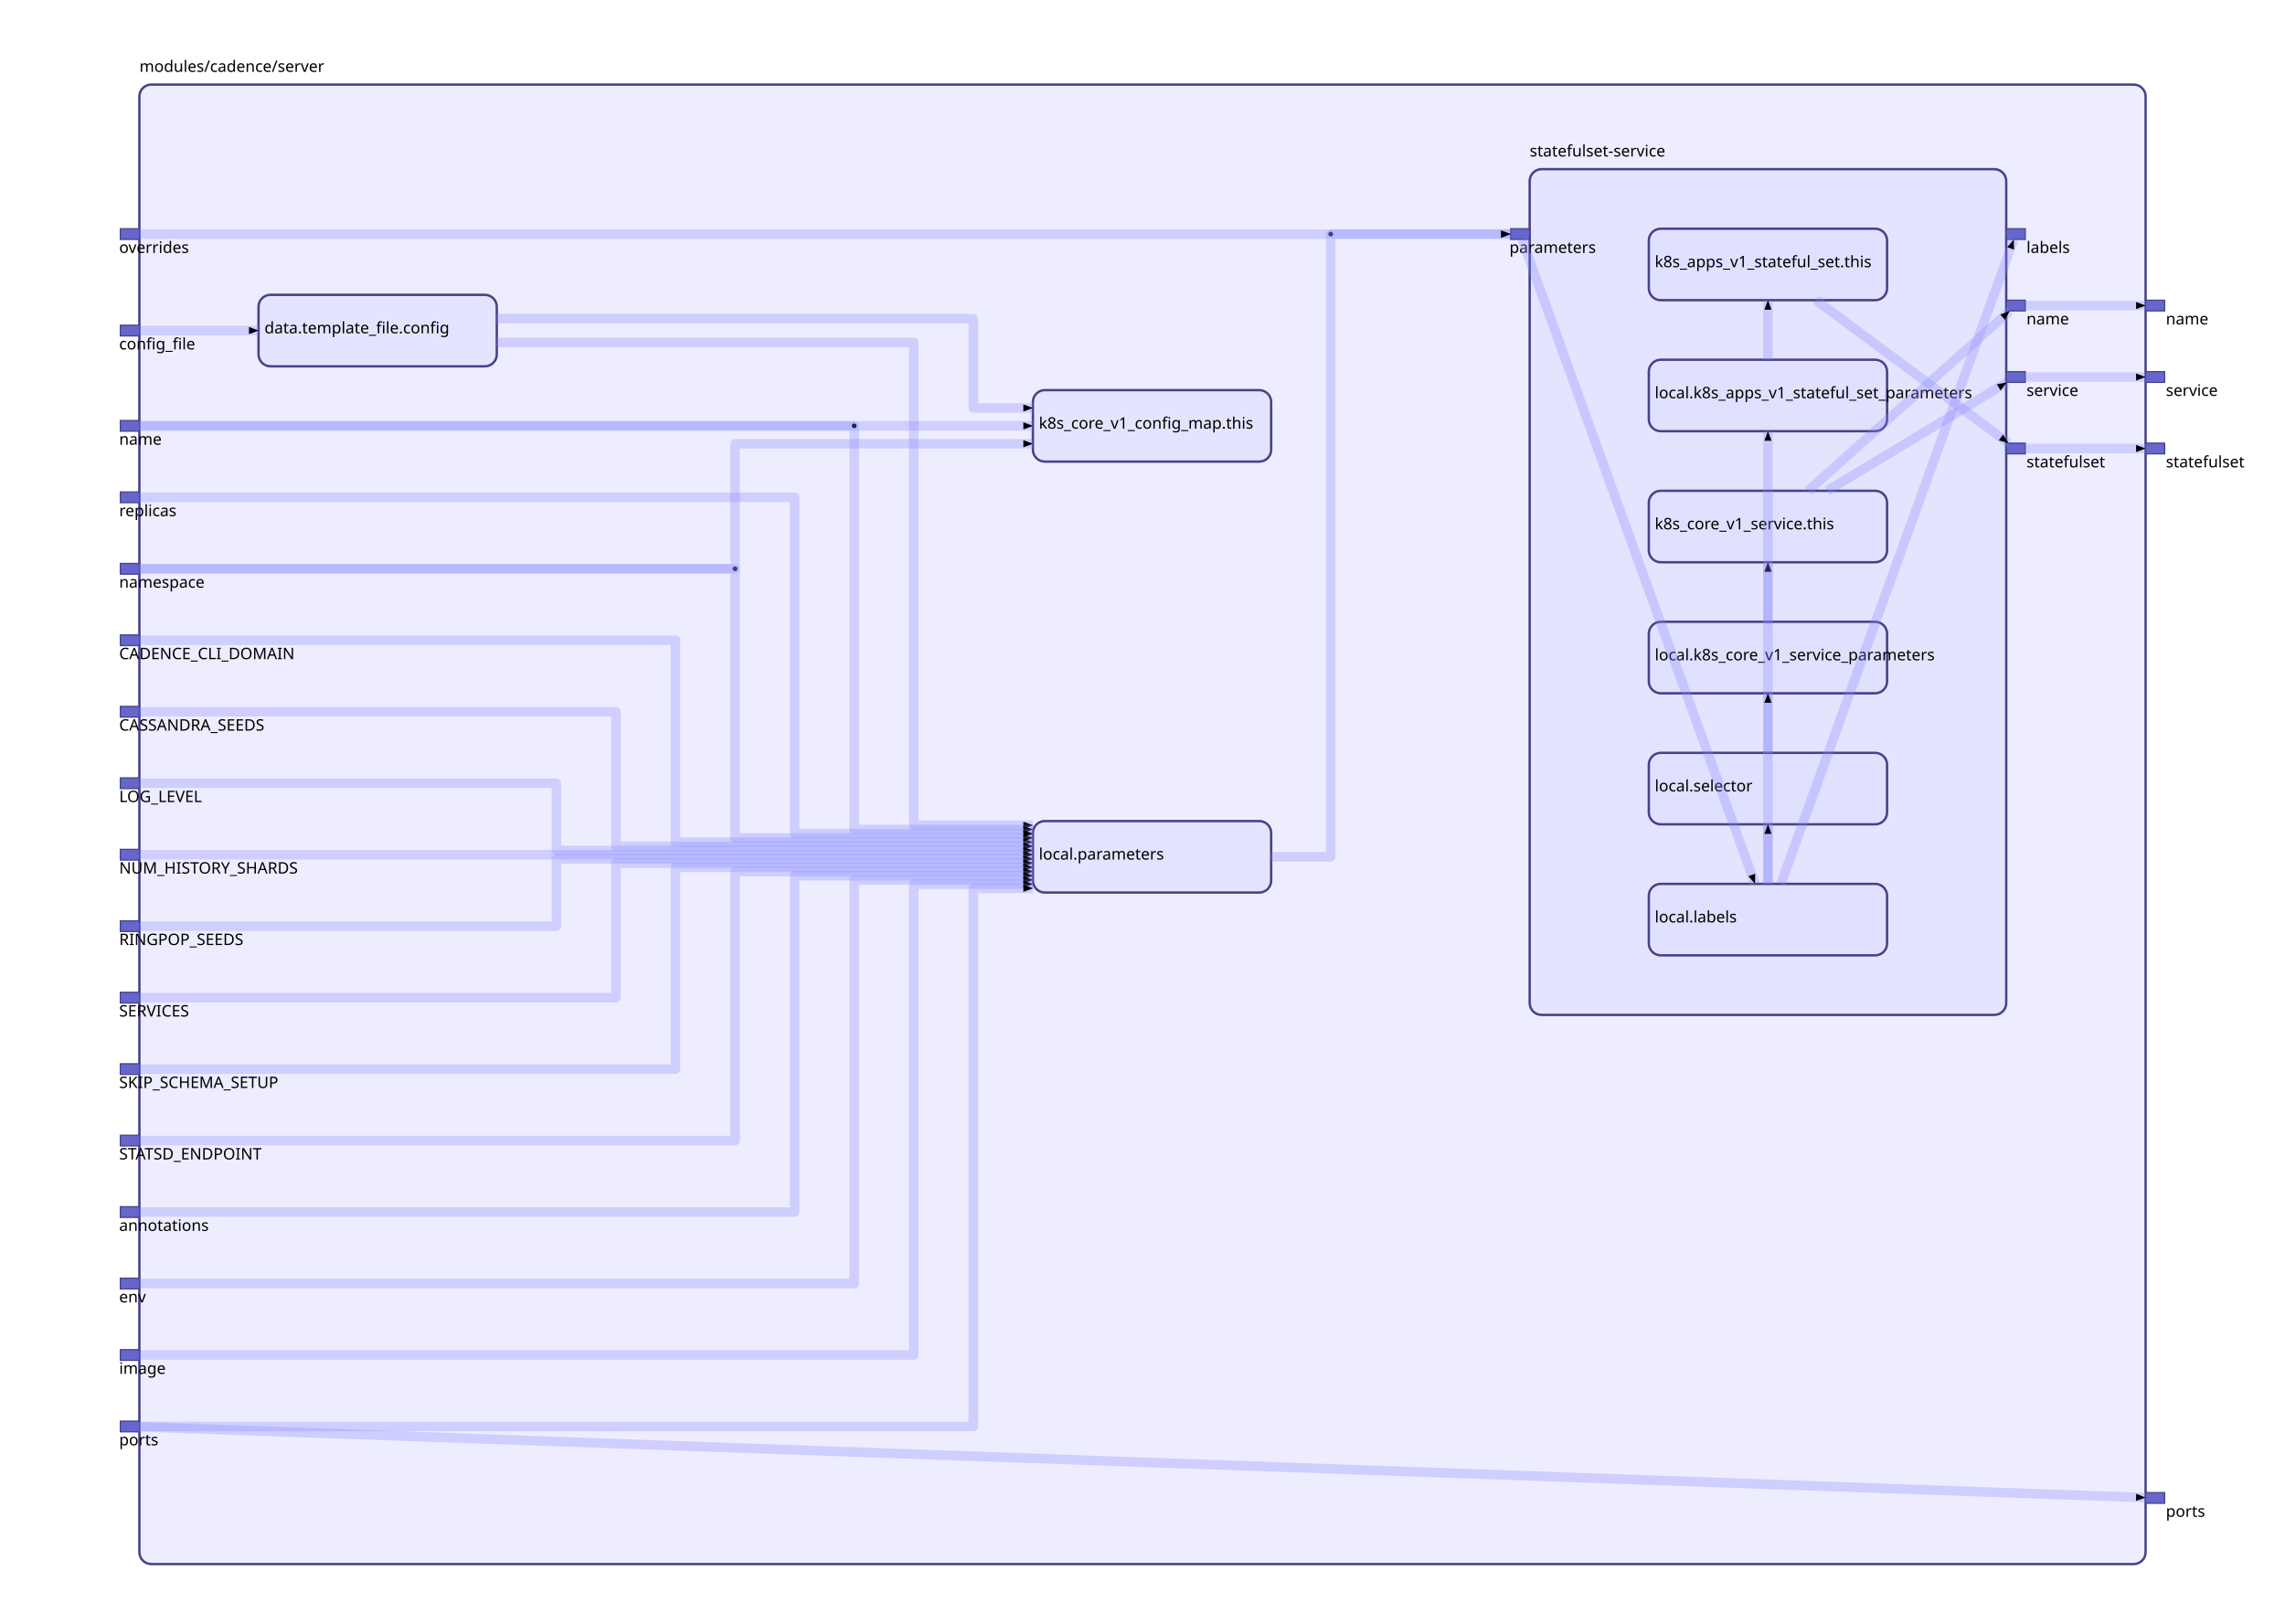
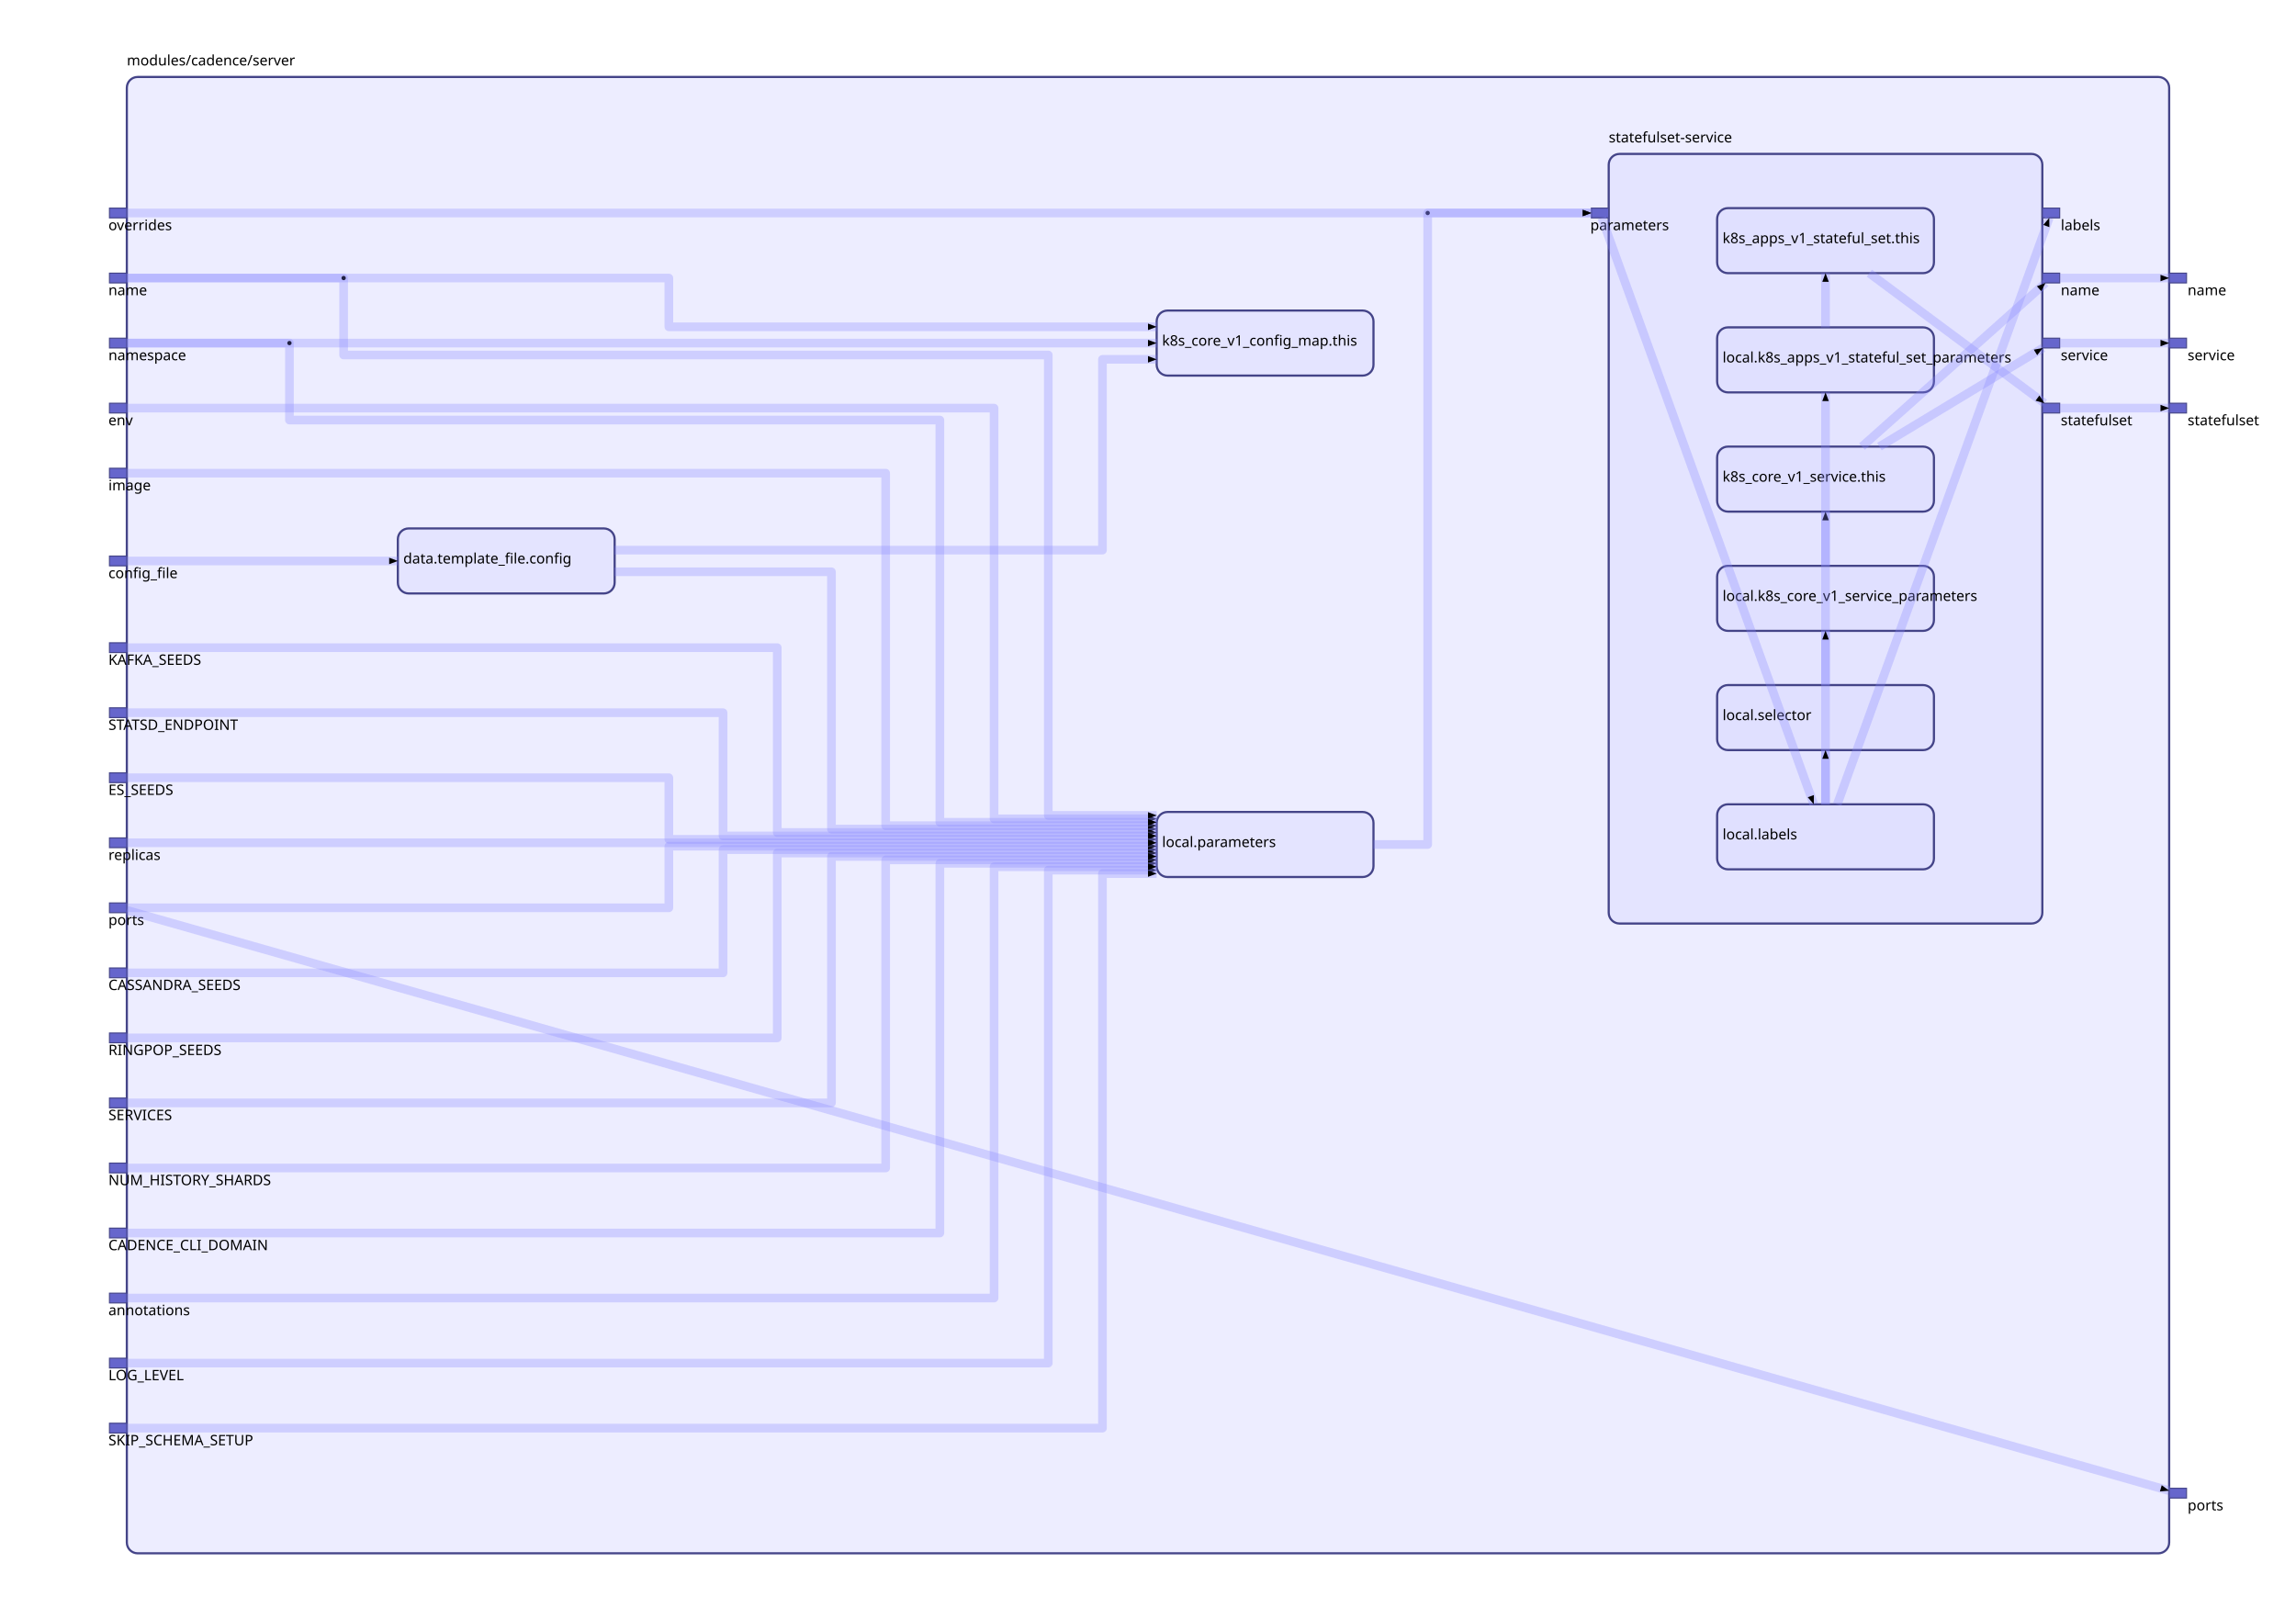
- <svg xmlns="http://www.w3.org/2000/svg" id="sprotty_1" class="sprotty-graph sprotty" tabindex="1002" viewBox="0 0 1918 1363">
+ <svg xmlns="http://www.w3.org/2000/svg" id="sprotty_1" class="sprotty-graph sprotty" tabindex="1002" viewBox="0 0 2118 1483">
  <style>
.elknode {
    stroke: #448;
    stroke-width: 2;
    fill: #ddf;
    fill-opacity: 0.5;
}

.elkport {
    stroke: #448;
    stroke-width: 1;
    fill: #66c;
}

.elkedge {
    fill: none;
    stroke: #88f;
    stroke-width: 8;
    stroke-opacity: 0.3;
    pointer-events: stroke;
    stroke-linejoin: round;
}

.elkedge:hover {
    stroke: #448;
    stroke-width: 8;
    stroke-opacity: 1;
    stroke-dasharray: 16px;
    stroke-dashoffset: 32px;
    animation: stroke 0.5s linear infinite;
}

@keyframes stroke {
    to {
        stroke-dashoffset: 0;
    }
}

.elkedge.arrow {
    fill: #336;
}

.elklabel {
    stroke-width: 0;
    stroke: #000;
    fill: #000;
    font-family: sans-serif;
    font-size: 10pt;
    dominant-baseline: hanging;
}

.elklabel:hover {
    font-size: 24pt;
}

.elkjunction {
    stroke: none;
    fill: #224;
}

.selected &gt; rect {
    stroke-width: 3;
}

.mouseover {
    stroke: #88f;
}
/*
 * Copyright (C) 2017 TypeFox and others.
 *
 * Licensed under the Apache License, Version 2.0 (the "License"); you may not use this file except in compliance with the License.
 * You may obtain a copy of the License at http://www.apache.org/licenses/LICENSE-2.0
 */

.sprotty {
    padding: 0px;
    font-family: "Helvetica Neue", Helvetica, Arial, sans-serif;
}

.sprotty-hidden {
    display: block;
    position: absolute;
    width: 0px;
    height: 0px;
}

.sprotty-popup {
    font-family: "Helvetica Neue", Helvetica, Arial, sans-serif;
    position: absolute;
    background: white;
    border-radius: 5px;
    border: 1px solid;
    max-width: 400px;
    min-width: 100px;
}

.sprotty-popup &gt; div {
    margin: 10px;
}

.sprotty-popup-closed {
    display: none;
}
</style>
  <g transform="scale(1) translate(0,0)">
    <g id="sprotty_3" transform="translate(117, 71)" opacity="1">
-       <rect class="elknode" x="0" y="0" rx="10" width="1684" height="1242" />
-       <g id="sprotty_5" transform="translate(100, 176.5)" opacity="1">
+       <rect class="elknode" x="0" y="0" rx="10" width="1884" height="1362" />
+       <g id="sprotty_5" transform="translate(250, 416.5)" opacity="1">
        <rect class="elknode" x="0" y="0" rx="10" width="200" height="60" />
        <text id="sprotty_6" class="elklabel" transform="translate(5, 22) translate(0, 0)" opacity="1">data.template_file.config</text>
      </g>
-       <g id="sprotty_10" transform="translate(750, 256.5)" opacity="1">
+       <g id="sprotty_10" transform="translate(950, 215.5)" opacity="1">
        <rect class="elknode" x="0" y="0" rx="10" width="200" height="60" />
        <text id="sprotty_11" class="elklabel" transform="translate(5, 22) translate(0, 0)" opacity="1">k8s_core_v1_config_map.this</text>
      </g>
-       <g id="sprotty_19" transform="translate(750, 618.2647)" opacity="1">
+       <g id="sprotty_19" transform="translate(950, 678.0789)" opacity="1">
        <rect class="elknode" x="0" y="0" rx="10" width="200" height="60" />
        <text id="sprotty_20" class="elklabel" transform="translate(5, 22) translate(0, 0)" opacity="1">local.parameters</text>
      </g>
-       <g id="sprotty_63" transform="translate(1167, 71)" opacity="1">
+       <g id="sprotty_69" transform="translate(1367, 71)" opacity="1">
        <rect class="elknode" x="0" y="0" rx="10" width="400" height="710" />
-         <g id="sprotty_65" transform="translate(100, 50)" opacity="1">
-           <rect class="elknode" x="0" y="0" rx="10" width="200" height="60" />
-           <text id="sprotty_66" class="elklabel" transform="translate(5, 22) translate(0, 0)" opacity="1">k8s_apps_v1_stateful_set.this</text>
-         </g>
-         <g id="sprotty_67" transform="translate(100, 160)" opacity="1">
-           <rect class="elknode" x="0" y="0" rx="10" width="200" height="60" />
-           <text id="sprotty_68" class="elklabel" transform="translate(5, 22) translate(0, 0)" opacity="1">local.k8s_apps_v1_stateful_set_parameters</text>
-         </g>
-         <g id="sprotty_70" transform="translate(100, 270)" opacity="1">
-           <rect class="elknode" x="0" y="0" rx="10" width="200" height="60" />
-           <text id="sprotty_71" class="elklabel" transform="translate(5, 22) translate(0, 0)" opacity="1">k8s_core_v1_service.this</text>
-         </g>
-         <g id="sprotty_72" transform="translate(100, 380)" opacity="1">
-           <rect class="elknode" x="0" y="0" rx="10" width="200" height="60" />
-           <text id="sprotty_73" class="elklabel" transform="translate(5, 22) translate(0, 0)" opacity="1">local.k8s_core_v1_service_parameters</text>
-         </g>
-         <g id="sprotty_75" transform="translate(100, 490)" opacity="1">
-           <rect class="elknode" x="0" y="0" rx="10" width="200" height="60" />
-           <text id="sprotty_76" class="elklabel" transform="translate(5, 22) translate(0, 0)" opacity="1">local.selector</text>
-         </g>
-         <g id="sprotty_78" transform="translate(100, 600)" opacity="1">
-           <rect class="elknode" x="0" y="0" rx="10" width="200" height="60" />
-           <text id="sprotty_79" class="elklabel" transform="translate(5, 22) translate(0, 0)" opacity="1">local.labels</text>
-         </g>
-         <g id="sprotty_81" transform="translate(-16, 50)" opacity="1">
+         <g id="sprotty_71" transform="translate(100, 50)" opacity="1">
+           <rect class="elknode" x="0" y="0" rx="10" width="200" height="60" />
+           <text id="sprotty_72" class="elklabel" transform="translate(5, 22) translate(0, 0)" opacity="1">k8s_apps_v1_stateful_set.this</text>
+         </g>
+         <g id="sprotty_73" transform="translate(100, 160)" opacity="1">
+           <rect class="elknode" x="0" y="0" rx="10" width="200" height="60" />
+           <text id="sprotty_74" class="elklabel" transform="translate(5, 22) translate(0, 0)" opacity="1">local.k8s_apps_v1_stateful_set_parameters</text>
+         </g>
+         <g id="sprotty_76" transform="translate(100, 270)" opacity="1">
+           <rect class="elknode" x="0" y="0" rx="10" width="200" height="60" />
+           <text id="sprotty_77" class="elklabel" transform="translate(5, 22) translate(0, 0)" opacity="1">k8s_core_v1_service.this</text>
+         </g>
+         <g id="sprotty_78" transform="translate(100, 380)" opacity="1">
+           <rect class="elknode" x="0" y="0" rx="10" width="200" height="60" />
+           <text id="sprotty_79" class="elklabel" transform="translate(5, 22) translate(0, 0)" opacity="1">local.k8s_core_v1_service_parameters</text>
+         </g>
+         <g id="sprotty_81" transform="translate(100, 490)" opacity="1">
+           <rect class="elknode" x="0" y="0" rx="10" width="200" height="60" />
+           <text id="sprotty_82" class="elklabel" transform="translate(5, 22) translate(0, 0)" opacity="1">local.selector</text>
+         </g>
+         <g id="sprotty_84" transform="translate(100, 600)" opacity="1">
+           <rect class="elknode" x="0" y="0" rx="10" width="200" height="60" />
+           <text id="sprotty_85" class="elklabel" transform="translate(5, 22) translate(0, 0)" opacity="1">local.labels</text>
+         </g>
+         <g id="sprotty_87" transform="translate(-16, 50)" opacity="1">
          <rect class="elkport" x="0" y="0" width="16" height="9" />
-           <text id="sprotty_82" class="elklabel" transform="translate(-1, 10) translate(0, 0)" opacity="1">parameters</text>
-         </g>
-         <g id="sprotty_85" transform="translate(400, 50)" opacity="1">
+           <text id="sprotty_88" class="elklabel" transform="translate(-1, 10) translate(0, 0)" opacity="1">parameters</text>
+         </g>
+         <g id="sprotty_91" transform="translate(400, 50)" opacity="1">
          <rect class="elkport" x="0" y="0" width="16" height="9" />
-           <text id="sprotty_86" class="elklabel" transform="translate(17, 10) translate(0, 0)" opacity="1">labels</text>
-         </g>
-         <g id="sprotty_88" transform="translate(400, 110)" opacity="1">
+           <text id="sprotty_92" class="elklabel" transform="translate(17, 10) translate(0, 0)" opacity="1">labels</text>
+         </g>
+         <g id="sprotty_94" transform="translate(400, 110)" opacity="1">
          <rect class="elkport" x="0" y="0" width="16" height="9" />
-           <text id="sprotty_89" class="elklabel" transform="translate(17, 10) translate(0, 0)" opacity="1">name</text>
-         </g>
-         <g id="sprotty_91" transform="translate(400, 170)" opacity="1">
+           <text id="sprotty_95" class="elklabel" transform="translate(17, 10) translate(0, 0)" opacity="1">name</text>
+         </g>
+         <g id="sprotty_97" transform="translate(400, 170)" opacity="1">
          <rect class="elkport" x="0" y="0" width="16" height="9" />
-           <text id="sprotty_92" class="elklabel" transform="translate(17, 10) translate(0, 0)" opacity="1">service</text>
-         </g>
-         <g id="sprotty_94" transform="translate(400, 230)" opacity="1">
+           <text id="sprotty_98" class="elklabel" transform="translate(17, 10) translate(0, 0)" opacity="1">service</text>
+         </g>
+         <g id="sprotty_100" transform="translate(400, 230)" opacity="1">
          <rect class="elkport" x="0" y="0" width="16" height="9" />
-           <text id="sprotty_95" class="elklabel" transform="translate(17, 10) translate(0, 0)" opacity="1">statefulset</text>
-         </g>
-         <text id="sprotty_64" class="elklabel" transform="translate(0, -21) translate(0, 0)" opacity="1">statefulset-service</text>
-       </g>
-       <g id="sprotty_7" transform="translate(-16, 202)" opacity="1">
+           <text id="sprotty_101" class="elklabel" transform="translate(17, 10) translate(0, 0)" opacity="1">statefulset</text>
+         </g>
+         <text id="sprotty_70" class="elklabel" transform="translate(0, -21) translate(0, 0)" opacity="1">statefulset-service</text>
+       </g>
+       <g id="sprotty_7" transform="translate(-16, 442)" opacity="1">
        <rect class="elkport" x="0" y="0" width="16" height="9" />
        <text id="sprotty_8" class="elklabel" transform="translate(-1, 10) translate(0, 0)" opacity="1">config_file</text>
      </g>
-       <g id="sprotty_13" transform="translate(-16, 282)" opacity="1">
+       <g id="sprotty_13" transform="translate(-16, 181)" opacity="1">
        <rect class="elkport" x="0" y="0" width="16" height="9" />
        <text id="sprotty_14" class="elklabel" transform="translate(-1, 10) translate(0, 0)" opacity="1">name</text>
      </g>
-       <g id="sprotty_16" transform="translate(-16, 402)" opacity="1">
+       <g id="sprotty_16" transform="translate(-16, 241)" opacity="1">
        <rect class="elkport" x="0" y="0" width="16" height="9" />
        <text id="sprotty_17" class="elklabel" transform="translate(-1, 10) translate(0, 0)" opacity="1">namespace</text>
      </g>
-       <g id="sprotty_22" transform="translate(-16, 462)" opacity="1">
+       <g id="sprotty_22" transform="translate(-16, 1062)" opacity="1">
        <rect class="elkport" x="0" y="0" width="16" height="9" />
        <text id="sprotty_23" class="elklabel" transform="translate(-1, 10) translate(0, 0)" opacity="1">CADENCE_CLI_DOMAIN</text>
      </g>
-       <g id="sprotty_25" transform="translate(-16, 522)" opacity="1">
+       <g id="sprotty_25" transform="translate(-16, 822)" opacity="1">
        <rect class="elkport" x="0" y="0" width="16" height="9" />
        <text id="sprotty_26" class="elklabel" transform="translate(-1, 10) translate(0, 0)" opacity="1">CASSANDRA_SEEDS</text>
      </g>
-       <g id="sprotty_28" transform="translate(-16, 582)" opacity="1">
-         <rect class="elkport" x="0" y="0" width="16" height="9" />
-         <text id="sprotty_29" class="elklabel" transform="translate(-1, 10) translate(0, 0)" opacity="1">LOG_LEVEL</text>
-       </g>
-       <g id="sprotty_31" transform="translate(-16, 642)" opacity="1">
-         <rect class="elkport" x="0" y="0" width="16" height="9" />
-         <text id="sprotty_32" class="elklabel" transform="translate(-1, 10) translate(0, 0)" opacity="1">NUM_HISTORY_SHARDS</text>
-       </g>
-       <g id="sprotty_34" transform="translate(-16, 702)" opacity="1">
-         <rect class="elkport" x="0" y="0" width="16" height="9" />
-         <text id="sprotty_35" class="elklabel" transform="translate(-1, 10) translate(0, 0)" opacity="1">RINGPOP_SEEDS</text>
-       </g>
-       <g id="sprotty_37" transform="translate(-16, 762)" opacity="1">
-         <rect class="elkport" x="0" y="0" width="16" height="9" />
-         <text id="sprotty_38" class="elklabel" transform="translate(-1, 10) translate(0, 0)" opacity="1">SERVICES</text>
-       </g>
-       <g id="sprotty_40" transform="translate(-16, 822)" opacity="1">
-         <rect class="elkport" x="0" y="0" width="16" height="9" />
-         <text id="sprotty_41" class="elklabel" transform="translate(-1, 10) translate(0, 0)" opacity="1">SKIP_SCHEMA_SETUP</text>
-       </g>
-       <g id="sprotty_43" transform="translate(-16, 882)" opacity="1">
-         <rect class="elkport" x="0" y="0" width="16" height="9" />
-         <text id="sprotty_44" class="elklabel" transform="translate(-1, 10) translate(0, 0)" opacity="1">STATSD_ENDPOINT</text>
-       </g>
-       <g id="sprotty_46" transform="translate(-16, 942)" opacity="1">
-         <rect class="elkport" x="0" y="0" width="16" height="9" />
-         <text id="sprotty_47" class="elklabel" transform="translate(-1, 10) translate(0, 0)" opacity="1">annotations</text>
-       </g>
-       <g id="sprotty_49" transform="translate(-16, 1002)" opacity="1">
-         <rect class="elkport" x="0" y="0" width="16" height="9" />
-         <text id="sprotty_50" class="elklabel" transform="translate(-1, 10) translate(0, 0)" opacity="1">env</text>
-       </g>
-       <g id="sprotty_52" transform="translate(-16, 1062)" opacity="1">
-         <rect class="elkport" x="0" y="0" width="16" height="9" />
-         <text id="sprotty_53" class="elklabel" transform="translate(-1, 10) translate(0, 0)" opacity="1">image</text>
-       </g>
-       <g id="sprotty_57" transform="translate(-16, 1122)" opacity="1">
-         <rect class="elkport" x="0" y="0" width="16" height="9" />
-         <text id="sprotty_58" class="elklabel" transform="translate(-1, 10) translate(0, 0)" opacity="1">ports</text>
-       </g>
-       <g id="sprotty_60" transform="translate(-16, 342)" opacity="1">
-         <rect class="elkport" x="0" y="0" width="16" height="9" />
-         <text id="sprotty_61" class="elklabel" transform="translate(-1, 10) translate(0, 0)" opacity="1">replicas</text>
-       </g>
-       <g id="sprotty_98" transform="translate(-16, 121)" opacity="1">
-         <rect class="elkport" x="0" y="0" width="16" height="9" />
-         <text id="sprotty_99" class="elklabel" transform="translate(-1, 10) translate(0, 0)" opacity="1">overrides</text>
-       </g>
-       <g id="sprotty_101" transform="translate(1684, 181)" opacity="1">
-         <rect class="elkport" x="0" y="0" width="16" height="9" />
-         <text id="sprotty_102" class="elklabel" transform="translate(17, 10) translate(0, 0)" opacity="1">name</text>
-       </g>
-       <g id="sprotty_104" transform="translate(1684, 1182)" opacity="1">
-         <rect class="elkport" x="0" y="0" width="16" height="9" />
-         <text id="sprotty_105" class="elklabel" transform="translate(17, 10) translate(0, 0)" opacity="1">ports</text>
-       </g>
-       <g id="sprotty_107" transform="translate(1684, 241)" opacity="1">
-         <rect class="elkport" x="0" y="0" width="16" height="9" />
-         <text id="sprotty_108" class="elklabel" transform="translate(17, 10) translate(0, 0)" opacity="1">service</text>
-       </g>
-       <g id="sprotty_110" transform="translate(1684, 301)" opacity="1">
-         <rect class="elkport" x="0" y="0" width="16" height="9" />
-         <text id="sprotty_111" class="elklabel" transform="translate(17, 10) translate(0, 0)" opacity="1">statefulset</text>
+       <g id="sprotty_28" transform="translate(-16, 642)" opacity="1">
+         <rect class="elkport" x="0" y="0" width="16" height="9" />
+         <text id="sprotty_29" class="elklabel" transform="translate(-1, 10) translate(0, 0)" opacity="1">ES_SEEDS</text>
+       </g>
+       <g id="sprotty_31" transform="translate(-16, 522)" opacity="1">
+         <rect class="elkport" x="0" y="0" width="16" height="9" />
+         <text id="sprotty_32" class="elklabel" transform="translate(-1, 10) translate(0, 0)" opacity="1">KAFKA_SEEDS</text>
+       </g>
+       <g id="sprotty_34" transform="translate(-16, 1182)" opacity="1">
+         <rect class="elkport" x="0" y="0" width="16" height="9" />
+         <text id="sprotty_35" class="elklabel" transform="translate(-1, 10) translate(0, 0)" opacity="1">LOG_LEVEL</text>
+       </g>
+       <g id="sprotty_37" transform="translate(-16, 1002)" opacity="1">
+         <rect class="elkport" x="0" y="0" width="16" height="9" />
+         <text id="sprotty_38" class="elklabel" transform="translate(-1, 10) translate(0, 0)" opacity="1">NUM_HISTORY_SHARDS</text>
+       </g>
+       <g id="sprotty_40" transform="translate(-16, 882)" opacity="1">
+         <rect class="elkport" x="0" y="0" width="16" height="9" />
+         <text id="sprotty_41" class="elklabel" transform="translate(-1, 10) translate(0, 0)" opacity="1">RINGPOP_SEEDS</text>
+       </g>
+       <g id="sprotty_43" transform="translate(-16, 942)" opacity="1">
+         <rect class="elkport" x="0" y="0" width="16" height="9" />
+         <text id="sprotty_44" class="elklabel" transform="translate(-1, 10) translate(0, 0)" opacity="1">SERVICES</text>
+       </g>
+       <g id="sprotty_46" transform="translate(-16, 1242)" opacity="1">
+         <rect class="elkport" x="0" y="0" width="16" height="9" />
+         <text id="sprotty_47" class="elklabel" transform="translate(-1, 10) translate(0, 0)" opacity="1">SKIP_SCHEMA_SETUP</text>
+       </g>
+       <g id="sprotty_49" transform="translate(-16, 582)" opacity="1">
+         <rect class="elkport" x="0" y="0" width="16" height="9" />
+         <text id="sprotty_50" class="elklabel" transform="translate(-1, 10) translate(0, 0)" opacity="1">STATSD_ENDPOINT</text>
+       </g>
+       <g id="sprotty_52" transform="translate(-16, 1122)" opacity="1">
+         <rect class="elkport" x="0" y="0" width="16" height="9" />
+         <text id="sprotty_53" class="elklabel" transform="translate(-1, 10) translate(0, 0)" opacity="1">annotations</text>
+       </g>
+       <g id="sprotty_55" transform="translate(-16, 301)" opacity="1">
+         <rect class="elkport" x="0" y="0" width="16" height="9" />
+         <text id="sprotty_56" class="elklabel" transform="translate(-1, 10) translate(0, 0)" opacity="1">env</text>
+       </g>
+       <g id="sprotty_58" transform="translate(-16, 361)" opacity="1">
+         <rect class="elkport" x="0" y="0" width="16" height="9" />
+         <text id="sprotty_59" class="elklabel" transform="translate(-1, 10) translate(0, 0)" opacity="1">image</text>
+       </g>
+       <g id="sprotty_63" transform="translate(-16, 762)" opacity="1">
+         <rect class="elkport" x="0" y="0" width="16" height="9" />
+         <text id="sprotty_64" class="elklabel" transform="translate(-1, 10) translate(0, 0)" opacity="1">ports</text>
+       </g>
+       <g id="sprotty_66" transform="translate(-16, 702)" opacity="1">
+         <rect class="elkport" x="0" y="0" width="16" height="9" />
+         <text id="sprotty_67" class="elklabel" transform="translate(-1, 10) translate(0, 0)" opacity="1">replicas</text>
+       </g>
+       <g id="sprotty_104" transform="translate(-16, 121)" opacity="1">
+         <rect class="elkport" x="0" y="0" width="16" height="9" />
+         <text id="sprotty_105" class="elklabel" transform="translate(-1, 10) translate(0, 0)" opacity="1">overrides</text>
+       </g>
+       <g id="sprotty_107" transform="translate(1884, 181)" opacity="1">
+         <rect class="elkport" x="0" y="0" width="16" height="9" />
+         <text id="sprotty_108" class="elklabel" transform="translate(17, 10) translate(0, 0)" opacity="1">name</text>
+       </g>
+       <g id="sprotty_110" transform="translate(1884, 1302)" opacity="1">
+         <rect class="elkport" x="0" y="0" width="16" height="9" />
+         <text id="sprotty_111" class="elklabel" transform="translate(17, 10) translate(0, 0)" opacity="1">ports</text>
+       </g>
+       <g id="sprotty_113" transform="translate(1884, 241)" opacity="1">
+         <rect class="elkport" x="0" y="0" width="16" height="9" />
+         <text id="sprotty_114" class="elklabel" transform="translate(17, 10) translate(0, 0)" opacity="1">service</text>
+       </g>
+       <g id="sprotty_116" transform="translate(1884, 301)" opacity="1">
+         <rect class="elkport" x="0" y="0" width="16" height="9" />
+         <text id="sprotty_117" class="elklabel" transform="translate(17, 10) translate(0, 0)" opacity="1">statefulset</text>
      </g>
      <text id="sprotty_4" class="elklabel" transform="translate(0, -21) translate(0, 0)" opacity="1">modules/cadence/server</text>
      <g id="sprotty_9" class="sprotty-edge" opacity="1">
-         <path class="elkedge" d="M 0,206.5 L 100,206.5" />
-         <path class="edge arrow" d="M 0,0 L 8,-3 L 8,3 Z" transform="rotate(180 100 206.5) translate(100 206.5)" />
+         <path class="elkedge" d="M 0,446.5 L 250,446.5" />
+         <path class="edge arrow" d="M 0,0 L 8,-3 L 8,3 Z" transform="rotate(180 250 446.5) translate(250 446.5)" />
      </g>
      <g id="sprotty_12" class="sprotty-edge" opacity="1">
-         <path class="elkedge" d="M 300,196.5 L 700,196.5 L 700,271.5 L 750,271.5" />
-         <path class="edge arrow" d="M 0,0 L 8,-3 L 8,3 Z" transform="rotate(180 750 271.5) translate(750 271.5)" />
+         <path class="elkedge" d="M 450,436.5 L 900,436.5 L 900,260.5 L 950,260.5" />
+         <path class="edge arrow" d="M 0,0 L 8,-3 L 8,3 Z" transform="rotate(180 950 260.5) translate(950 260.5)" />
      </g>
      <g id="sprotty_15" class="sprotty-edge" opacity="1">
-         <path class="elkedge" d="M 0,286.5 L 750,286.5" />
-         <path class="edge arrow" d="M 0,0 L 8,-3 L 8,3 Z" transform="rotate(180 750 286.5) translate(750 286.5)" />
+         <path class="elkedge" d="M 0,185.5 L 500,185.5 L 500,230.5 L 950,230.5" />
+         <path class="edge arrow" d="M 0,0 L 8,-3 L 8,3 Z" transform="rotate(180 950 230.5) translate(950 230.5)" />
      </g>
      <g id="sprotty_18" class="sprotty-edge" opacity="1">
-         <path class="elkedge" d="M 0,406.5 L 500,406.5 L 500,301.5 L 750,301.5" />
-         <path class="edge arrow" d="M 0,0 L 8,-3 L 8,3 Z" transform="rotate(180 750 301.5) translate(750 301.5)" />
-         <g id="sprotty_18_j0" transform="translate(500, 406.5)" opacity="1">
+         <path class="elkedge" d="M 0,245.5 L 950,245.5" />
+         <path class="edge arrow" d="M 0,0 L 8,-3 L 8,3 Z" transform="rotate(180 950 245.5) translate(950 245.5)" />
+       </g>
+       <g id="sprotty_21" class="sprotty-edge" opacity="1">
+         <path class="elkedge" d="M 450,456.5 L 650,456.5 L 650,693.868 L 950,693.868" />
+         <path class="edge arrow" d="M 0,0 L 8,-3 L 8,3 Z" transform="rotate(180 950 693.8684) translate(950 693.8684)" />
+       </g>
+       <g id="sprotty_24" class="sprotty-edge" opacity="1">
+         <path class="elkedge" d="M 0,1066.5 L 750,1066.5 L 750,725.447 L 950,725.447" />
+         <path class="edge arrow" d="M 0,0 L 8,-3 L 8,3 Z" transform="rotate(180 950 725.4474) translate(950 725.4474)" />
+       </g>
+       <g id="sprotty_27" class="sprotty-edge" opacity="1">
+         <path class="elkedge" d="M 0,826.5 L 550,826.5 L 550,712.816 L 950,712.816" />
+         <path class="edge arrow" d="M 0,0 L 8,-3 L 8,3 Z" transform="rotate(180 950 712.8158) translate(950 712.8158)" />
+       </g>
+       <g id="sprotty_30" class="sprotty-edge" opacity="1">
+         <path class="elkedge" d="M 0,646.5 L 500,646.5 L 500,703.342 L 950,703.342" />
+         <path class="edge arrow" d="M 0,0 L 8,-3 L 8,3 Z" transform="rotate(180 950 703.3421) translate(950 703.3421)" />
+       </g>
+       <g id="sprotty_33" class="sprotty-edge" opacity="1">
+         <path class="elkedge" d="M 0,526.5 L 600,526.5 L 600,697.026 L 950,697.026" />
+         <path class="edge arrow" d="M 0,0 L 8,-3 L 8,3 Z" transform="rotate(180 950 697.0263) translate(950 697.0263)" />
+       </g>
+       <g id="sprotty_36" class="sprotty-edge" opacity="1">
+         <path class="elkedge" d="M 0,1186.5 L 850,1186.5 L 850,731.763 L 950,731.763" />
+         <path class="edge arrow" d="M 0,0 L 8,-3 L 8,3 Z" transform="rotate(180 950 731.7632) translate(950 731.7632)" />
+       </g>
+       <g id="sprotty_39" class="sprotty-edge" opacity="1">
+         <path class="elkedge" d="M 0,1006.5 L 700,1006.5 L 700,722.289 L 950,722.289" />
+         <path class="edge arrow" d="M 0,0 L 8,-3 L 8,3 Z" transform="rotate(180 950 722.2895) translate(950 722.2895)" />
+       </g>
+       <g id="sprotty_42" class="sprotty-edge" opacity="1">
+         <path class="elkedge" d="M 0,886.5 L 600,886.5 L 600,715.974 L 950,715.974" />
+         <path class="edge arrow" d="M 0,0 L 8,-3 L 8,3 Z" transform="rotate(180 950 715.9737) translate(950 715.9737)" />
+       </g>
+       <g id="sprotty_45" class="sprotty-edge" opacity="1">
+         <path class="elkedge" d="M 0,946.5 L 650,946.5 L 650,719.132 L 950,719.132" />
+         <path class="edge arrow" d="M 0,0 L 8,-3 L 8,3 Z" transform="rotate(180 950 719.1316) translate(950 719.1316)" />
+       </g>
+       <g id="sprotty_48" class="sprotty-edge" opacity="1">
+         <path class="elkedge" d="M 0,1246.5 L 900,1246.5 L 900,734.921 L 950,734.921" />
+         <path class="edge arrow" d="M 0,0 L 8,-3 L 8,3 Z" transform="rotate(180 950 734.9211) translate(950 734.9211)" />
+       </g>
+       <g id="sprotty_51" class="sprotty-edge" opacity="1">
+         <path class="elkedge" d="M 0,586.5 L 550,586.5 L 550,700.184 L 950,700.184" />
+         <path class="edge arrow" d="M 0,0 L 8,-3 L 8,3 Z" transform="rotate(180 950 700.1842) translate(950 700.1842)" />
+       </g>
+       <g id="sprotty_54" class="sprotty-edge" opacity="1">
+         <path class="elkedge" d="M 0,1126.5 L 800,1126.5 L 800,728.605 L 950,728.605" />
+         <path class="edge arrow" d="M 0,0 L 8,-3 L 8,3 Z" transform="rotate(180 950 728.6053) translate(950 728.6053)" />
+       </g>
+       <g id="sprotty_57" class="sprotty-edge" opacity="1">
+         <path class="elkedge" d="M 0,305.5 L 800,305.5 L 800,684.395 L 950,684.395" />
+         <path class="edge arrow" d="M 0,0 L 8,-3 L 8,3 Z" transform="rotate(180 950 684.3947) translate(950 684.3947)" />
+       </g>
+       <g id="sprotty_60" class="sprotty-edge" opacity="1">
+         <path class="elkedge" d="M 0,365.5 L 700,365.5 L 700,690.711 L 950,690.711" />
+         <path class="edge arrow" d="M 0,0 L 8,-3 L 8,3 Z" transform="rotate(180 950 690.7105) translate(950 690.7105)" />
+       </g>
+       <g id="sprotty_61" class="sprotty-edge" opacity="1">
+         <path class="elkedge" d="M 0,185.5 L 200,185.5 L 200,256.5 L 850,256.5 L 850,681.237 L 950,681.237" />
+         <path class="edge arrow" d="M 0,0 L 8,-3 L 8,3 Z" transform="rotate(180 950 681.2368) translate(950 681.2368)" />
+         <g id="sprotty_61_j0" transform="translate(200, 185.5)" opacity="1">
          <circle class="elkjunction" r="2" />
        </g>
      </g>
-       <g id="sprotty_21" class="sprotty-edge" opacity="1">
-         <path class="elkedge" d="M 300,216.5 L 650,216.5 L 650,621.794 L 750,621.794" />
-         <path class="edge arrow" d="M 0,0 L 8,-3 L 8,3 Z" transform="rotate(180 750 621.7941) translate(750 621.7941)" />
-       </g>
-       <g id="sprotty_24" class="sprotty-edge" opacity="1">
-         <path class="elkedge" d="M 0,466.5 L 450,466.5 L 450,635.912 L 750,635.912" />
-         <path class="edge arrow" d="M 0,0 L 8,-3 L 8,3 Z" transform="rotate(180 750 635.9118) translate(750 635.9118)" />
-       </g>
-       <g id="sprotty_27" class="sprotty-edge" opacity="1">
-         <path class="elkedge" d="M 0,526.5 L 400,526.5 L 400,639.441 L 750,639.441" />
-         <path class="edge arrow" d="M 0,0 L 8,-3 L 8,3 Z" transform="rotate(180 750 639.4412) translate(750 639.4412)" />
-       </g>
-       <g id="sprotty_30" class="sprotty-edge" opacity="1">
-         <path class="elkedge" d="M 0,586.5 L 350,586.5 L 350,642.971 L 750,642.971" />
-         <path class="edge arrow" d="M 0,0 L 8,-3 L 8,3 Z" transform="rotate(180 750 642.9706) translate(750 642.9706)" />
-       </g>
-       <g id="sprotty_33" class="sprotty-edge" opacity="1">
-         <path class="elkedge" d="M 0,646.5 L 750,646.5" />
-         <path class="edge arrow" d="M 0,0 L 8,-3 L 8,3 Z" transform="rotate(180 750 646.5) translate(750 646.5)" />
-       </g>
-       <g id="sprotty_36" class="sprotty-edge" opacity="1">
-         <path class="elkedge" d="M 0,706.5 L 350,706.5 L 350,650.029 L 750,650.029" />
-         <path class="edge arrow" d="M 0,0 L 8,-3 L 8,3 Z" transform="rotate(180 750 650.0294) translate(750 650.0294)" />
-       </g>
-       <g id="sprotty_39" class="sprotty-edge" opacity="1">
-         <path class="elkedge" d="M 0,766.5 L 400,766.5 L 400,653.559 L 750,653.559" />
-         <path class="edge arrow" d="M 0,0 L 8,-3 L 8,3 Z" transform="rotate(180 750 653.5588) translate(750 653.5588)" />
-       </g>
-       <g id="sprotty_42" class="sprotty-edge" opacity="1">
-         <path class="elkedge" d="M 0,826.5 L 450,826.5 L 450,657.088 L 750,657.088" />
-         <path class="edge arrow" d="M 0,0 L 8,-3 L 8,3 Z" transform="rotate(180 750 657.0882) translate(750 657.0882)" />
-       </g>
-       <g id="sprotty_45" class="sprotty-edge" opacity="1">
-         <path class="elkedge" d="M 0,886.5 L 500,886.5 L 500,660.618 L 750,660.618" />
-         <path class="edge arrow" d="M 0,0 L 8,-3 L 8,3 Z" transform="rotate(180 750 660.6176) translate(750 660.6176)" />
-       </g>
-       <g id="sprotty_48" class="sprotty-edge" opacity="1">
-         <path class="elkedge" d="M 0,946.5 L 550,946.5 L 550,664.147 L 750,664.147" />
-         <path class="edge arrow" d="M 0,0 L 8,-3 L 8,3 Z" transform="rotate(180 750 664.1471) translate(750 664.1471)" />
-       </g>
-       <g id="sprotty_51" class="sprotty-edge" opacity="1">
-         <path class="elkedge" d="M 0,1006.5 L 600,1006.5 L 600,667.676 L 750,667.676" />
-         <path class="edge arrow" d="M 0,0 L 8,-3 L 8,3 Z" transform="rotate(180 750 667.6765) translate(750 667.6765)" />
-       </g>
-       <g id="sprotty_54" class="sprotty-edge" opacity="1">
-         <path class="elkedge" d="M 0,1066.5 L 650,1066.5 L 650,671.206 L 750,671.206" />
-         <path class="edge arrow" d="M 0,0 L 8,-3 L 8,3 Z" transform="rotate(180 750 671.2059) translate(750 671.2059)" />
-       </g>
-       <g id="sprotty_55" class="sprotty-edge" opacity="1">
-         <path class="elkedge" d="M 0,286.5 L 600,286.5 L 600,625.324 L 750,625.324" />
-         <path class="edge arrow" d="M 0,0 L 8,-3 L 8,3 Z" transform="rotate(180 750 625.3235) translate(750 625.3235)" />
-         <g id="sprotty_55_j0" transform="translate(600, 286.5)" opacity="1">
+       <g id="sprotty_62" class="sprotty-edge" opacity="1">
+         <path class="elkedge" d="M 0,245.5 L 150,245.5 L 150,316.5 L 750,316.5 L 750,687.553 L 950,687.553" />
+         <path class="edge arrow" d="M 0,0 L 8,-3 L 8,3 Z" transform="rotate(180 950 687.5526) translate(950 687.5526)" />
+         <g id="sprotty_62_j0" transform="translate(150, 245.5)" opacity="1">
          <circle class="elkjunction" r="2" />
        </g>
      </g>
-       <g id="sprotty_56" class="sprotty-edge" opacity="1">
-         <path class="elkedge" d="M 0,406.5 L 500,406.5 L 500,632.382 L 750,632.382" />
-         <path class="edge arrow" d="M 0,0 L 8,-3 L 8,3 Z" transform="rotate(180 750 632.3824) translate(750 632.3824)" />
-       </g>
-       <g id="sprotty_59" class="sprotty-edge" opacity="1">
-         <path class="elkedge" d="M 0,1126.5 L 700,1126.5 L 700,674.735 L 750,674.735" />
-         <path class="edge arrow" d="M 0,0 L 8,-3 L 8,3 Z" transform="rotate(180 750 674.7353) translate(750 674.7353)" />
-       </g>
-       <g id="sprotty_62" class="sprotty-edge" opacity="1">
-         <path class="elkedge" d="M 0,346.5 L 550,346.5 L 550,628.853 L 750,628.853" />
-         <path class="edge arrow" d="M 0,0 L 8,-3 L 8,3 Z" transform="rotate(180 750 628.8529) translate(750 628.8529)" />
-       </g>
-       <g id="sprotty_69" class="sprotty-edge" opacity="1">
-         <path class="elkedge" d="M 1367,231 L 1367,181" />
-         <path class="edge arrow" d="M 0,0 L 8,-3 L 8,3 Z" transform="rotate(90 1367 181) translate(1367 181)" />
-       </g>
-       <g id="sprotty_74" class="sprotty-edge" opacity="1">
-         <path class="elkedge" d="M 1367,451 L 1367,401" />
-         <path class="edge arrow" d="M 0,0 L 8,-3 L 8,3 Z" transform="rotate(90 1367 401) translate(1367 401)" />
-       </g>
-       <g id="sprotty_77" class="sprotty-edge" opacity="1">
-         <path class="elkedge" d="M 1367,561 L 1367,291" />
-         <path class="edge arrow" d="M 0,0 L 8,-3 L 8,3 Z" transform="rotate(90 1367 291) translate(1367 291)" />
+       <g id="sprotty_65" class="sprotty-edge" opacity="1">
+         <path class="elkedge" d="M 0,766.5 L 500,766.5 L 500,709.658 L 950,709.658" />
+         <path class="edge arrow" d="M 0,0 L 8,-3 L 8,3 Z" transform="rotate(180 950 709.6579) translate(950 709.6579)" />
+       </g>
+       <g id="sprotty_68" class="sprotty-edge" opacity="1">
+         <path class="elkedge" d="M 0,706.5 L 950,706.5" />
+         <path class="edge arrow" d="M 0,0 L 8,-3 L 8,3 Z" transform="rotate(180 950 706.5) translate(950 706.5)" />
+       </g>
+       <g id="sprotty_75" class="sprotty-edge" opacity="1">
+         <path class="elkedge" d="M 1567,231 L 1567,181" />
+         <path class="edge arrow" d="M 0,0 L 8,-3 L 8,3 Z" transform="rotate(90 1567 181) translate(1567 181)" />
      </g>
      <g id="sprotty_80" class="sprotty-edge" opacity="1">
-         <path class="elkedge" d="M 1367,671 L 1367,511" />
-         <path class="edge arrow" d="M 0,0 L 8,-3 L 8,3 Z" transform="rotate(90 1367 511) translate(1367 511)" />
+         <path class="elkedge" d="M 1567,451 L 1567,401" />
+         <path class="edge arrow" d="M 0,0 L 8,-3 L 8,3 Z" transform="rotate(90 1567 401) translate(1567 401)" />
      </g>
      <g id="sprotty_83" class="sprotty-edge" opacity="1">
-         <path class="elkedge" d="M 1160.626,130 L 1356.157,671" />
-         <path class="edge arrow" d="M 0,0 L 8,-3 L 8,3 Z" transform="rotate(-109.8711 1356.157 671) translate(1356.157 671)" />
-       </g>
-       <g id="sprotty_84" class="sprotty-edge" opacity="1">
-         <path class="elkedge" d="M 1367,671 L 1367,621" />
-         <path class="edge arrow" d="M 0,0 L 8,-3 L 8,3 Z" transform="rotate(90 1367 621) translate(1367 621)" />
-       </g>
-       <g id="sprotty_87" class="sprotty-edge" opacity="1">
-         <path class="elkedge" d="M 1377.843,671 L 1573.374,130" />
-         <path class="edge arrow" d="M 0,0 L 8,-3 L 8,3 Z" transform="rotate(109.8711 1573.374 130) translate(1573.374 130)" />
+         <path class="elkedge" d="M 1567,561 L 1567,291" />
+         <path class="edge arrow" d="M 0,0 L 8,-3 L 8,3 Z" transform="rotate(90 1567 291) translate(1567 291)" />
+       </g>
+       <g id="sprotty_86" class="sprotty-edge" opacity="1">
+         <path class="elkedge" d="M 1567,671 L 1567,511" />
+         <path class="edge arrow" d="M 0,0 L 8,-3 L 8,3 Z" transform="rotate(90 1567 511) translate(1567 511)" />
+       </g>
+       <g id="sprotty_89" class="sprotty-edge" opacity="1">
+         <path class="elkedge" d="M 1360.626,130 L 1556.157,671" />
+         <path class="edge arrow" d="M 0,0 L 8,-3 L 8,3 Z" transform="rotate(-109.8711 1556.157 671) translate(1556.157 671)" />
      </g>
      <g id="sprotty_90" class="sprotty-edge" opacity="1">
-         <path class="elkedge" d="M 1400.639,341 L 1569.954,190" />
-         <path class="edge arrow" d="M 0,0 L 8,-3 L 8,3 Z" transform="rotate(138.2726 1569.954 190) translate(1569.954 190)" />
+         <path class="elkedge" d="M 1567,671 L 1567,621" />
+         <path class="edge arrow" d="M 0,0 L 8,-3 L 8,3 Z" transform="rotate(90 1567 621) translate(1567 621)" />
      </g>
      <g id="sprotty_93" class="sprotty-edge" opacity="1">
-         <path class="elkedge" d="M 1416.721,341 L 1567.542,250" />
-         <path class="edge arrow" d="M 0,0 L 8,-3 L 8,3 Z" transform="rotate(148.8947 1567.542 250) translate(1567.542 250)" />
+         <path class="elkedge" d="M 1577.843,671 L 1773.374,130" />
+         <path class="edge arrow" d="M 0,0 L 8,-3 L 8,3 Z" transform="rotate(109.8711 1773.374 130) translate(1773.374 130)" />
      </g>
      <g id="sprotty_96" class="sprotty-edge" opacity="1">
-         <path class="elkedge" d="M 1407.388,181 L 1568.942,301" />
-         <path class="edge arrow" d="M 0,0 L 8,-3 L 8,3 Z" transform="rotate(-143.3955 1568.942 301) translate(1568.942 301)" />
-       </g>
-       <g id="sprotty_97" class="sprotty-edge" opacity="1">
-         <path class="elkedge" d="M 950,648.265 L 1000,648.265 L 1000,125.5 L 1151,125.5" />
-         <path class="edge arrow" d="M 0,0 L 8,-3 L 8,3 Z" transform="rotate(180 1151 125.5) translate(1151 125.5)" />
-         <g id="sprotty_97_j0" transform="translate(1000, 125.5)" opacity="1">
+         <path class="elkedge" d="M 1600.639,341 L 1769.954,190" />
+         <path class="edge arrow" d="M 0,0 L 8,-3 L 8,3 Z" transform="rotate(138.2726 1769.954 190) translate(1769.954 190)" />
+       </g>
+       <g id="sprotty_99" class="sprotty-edge" opacity="1">
+         <path class="elkedge" d="M 1616.721,341 L 1767.542,250" />
+         <path class="edge arrow" d="M 0,0 L 8,-3 L 8,3 Z" transform="rotate(148.8947 1767.542 250) translate(1767.542 250)" />
+       </g>
+       <g id="sprotty_102" class="sprotty-edge" opacity="1">
+         <path class="elkedge" d="M 1607.388,181 L 1768.942,301" />
+         <path class="edge arrow" d="M 0,0 L 8,-3 L 8,3 Z" transform="rotate(-143.3955 1768.942 301) translate(1768.942 301)" />
+       </g>
+       <g id="sprotty_103" class="sprotty-edge" opacity="1">
+         <path class="elkedge" d="M 1150,708.079 L 1200,708.079 L 1200,125.5 L 1351,125.5" />
+         <path class="edge arrow" d="M 0,0 L 8,-3 L 8,3 Z" transform="rotate(180 1351 125.5) translate(1351 125.5)" />
+         <g id="sprotty_103_j0" transform="translate(1200, 125.5)" opacity="1">
          <circle class="elkjunction" r="2" />
        </g>
      </g>
-       <g id="sprotty_100" class="sprotty-edge" opacity="1">
-         <path class="elkedge" d="M 0,125.5 L 1151,125.5" />
-         <path class="edge arrow" d="M 0,0 L 8,-3 L 8,3 Z" transform="rotate(180 1151 125.5) translate(1151 125.5)" />
-       </g>
-       <g id="sprotty_103" class="sprotty-edge" opacity="1">
-         <path class="elkedge" d="M 1583,185.5 L 1684,185.5" />
-         <path class="edge arrow" d="M 0,0 L 8,-3 L 8,3 Z" transform="rotate(180 1684 185.5) translate(1684 185.5)" />
-       </g>
      <g id="sprotty_106" class="sprotty-edge" opacity="1">
-         <path class="elkedge" d="M 0,1126.782 L 1684,1186.218" />
-         <path class="edge arrow" d="M 0,0 L 8,-3 L 8,3 Z" transform="rotate(-177.9786 1684 1186.218) translate(1684 1186.218)" />
+         <path class="elkedge" d="M 0,125.5 L 1351,125.5" />
+         <path class="edge arrow" d="M 0,0 L 8,-3 L 8,3 Z" transform="rotate(180 1351 125.5) translate(1351 125.5)" />
      </g>
      <g id="sprotty_109" class="sprotty-edge" opacity="1">
-         <path class="elkedge" d="M 1583,245.5 L 1684,245.5" />
-         <path class="edge arrow" d="M 0,0 L 8,-3 L 8,3 Z" transform="rotate(180 1684 245.5) translate(1684 245.5)" />
+         <path class="elkedge" d="M 1783,185.5 L 1884,185.5" />
+         <path class="edge arrow" d="M 0,0 L 8,-3 L 8,3 Z" transform="rotate(180 1884 185.5) translate(1884 185.5)" />
      </g>
      <g id="sprotty_112" class="sprotty-edge" opacity="1">
-         <path class="elkedge" d="M 1583,305.5 L 1684,305.5" />
-         <path class="edge arrow" d="M 0,0 L 8,-3 L 8,3 Z" transform="rotate(180 1684 305.5) translate(1684 305.5)" />
+         <path class="elkedge" d="M 0,768.774 L 1884,1304.226" />
+         <path class="edge arrow" d="M 0,0 L 8,-3 L 8,3 Z" transform="rotate(-164.1343 1884 1304.226) translate(1884 1304.226)" />
+       </g>
+       <g id="sprotty_115" class="sprotty-edge" opacity="1">
+         <path class="elkedge" d="M 1783,245.5 L 1884,245.5" />
+         <path class="edge arrow" d="M 0,0 L 8,-3 L 8,3 Z" transform="rotate(180 1884 245.5) translate(1884 245.5)" />
+       </g>
+       <g id="sprotty_118" class="sprotty-edge" opacity="1">
+         <path class="elkedge" d="M 1783,305.5 L 1884,305.5" />
+         <path class="edge arrow" d="M 0,0 L 8,-3 L 8,3 Z" transform="rotate(180 1884 305.5) translate(1884 305.5)" />
      </g>
    </g>
  </g>
</svg>
